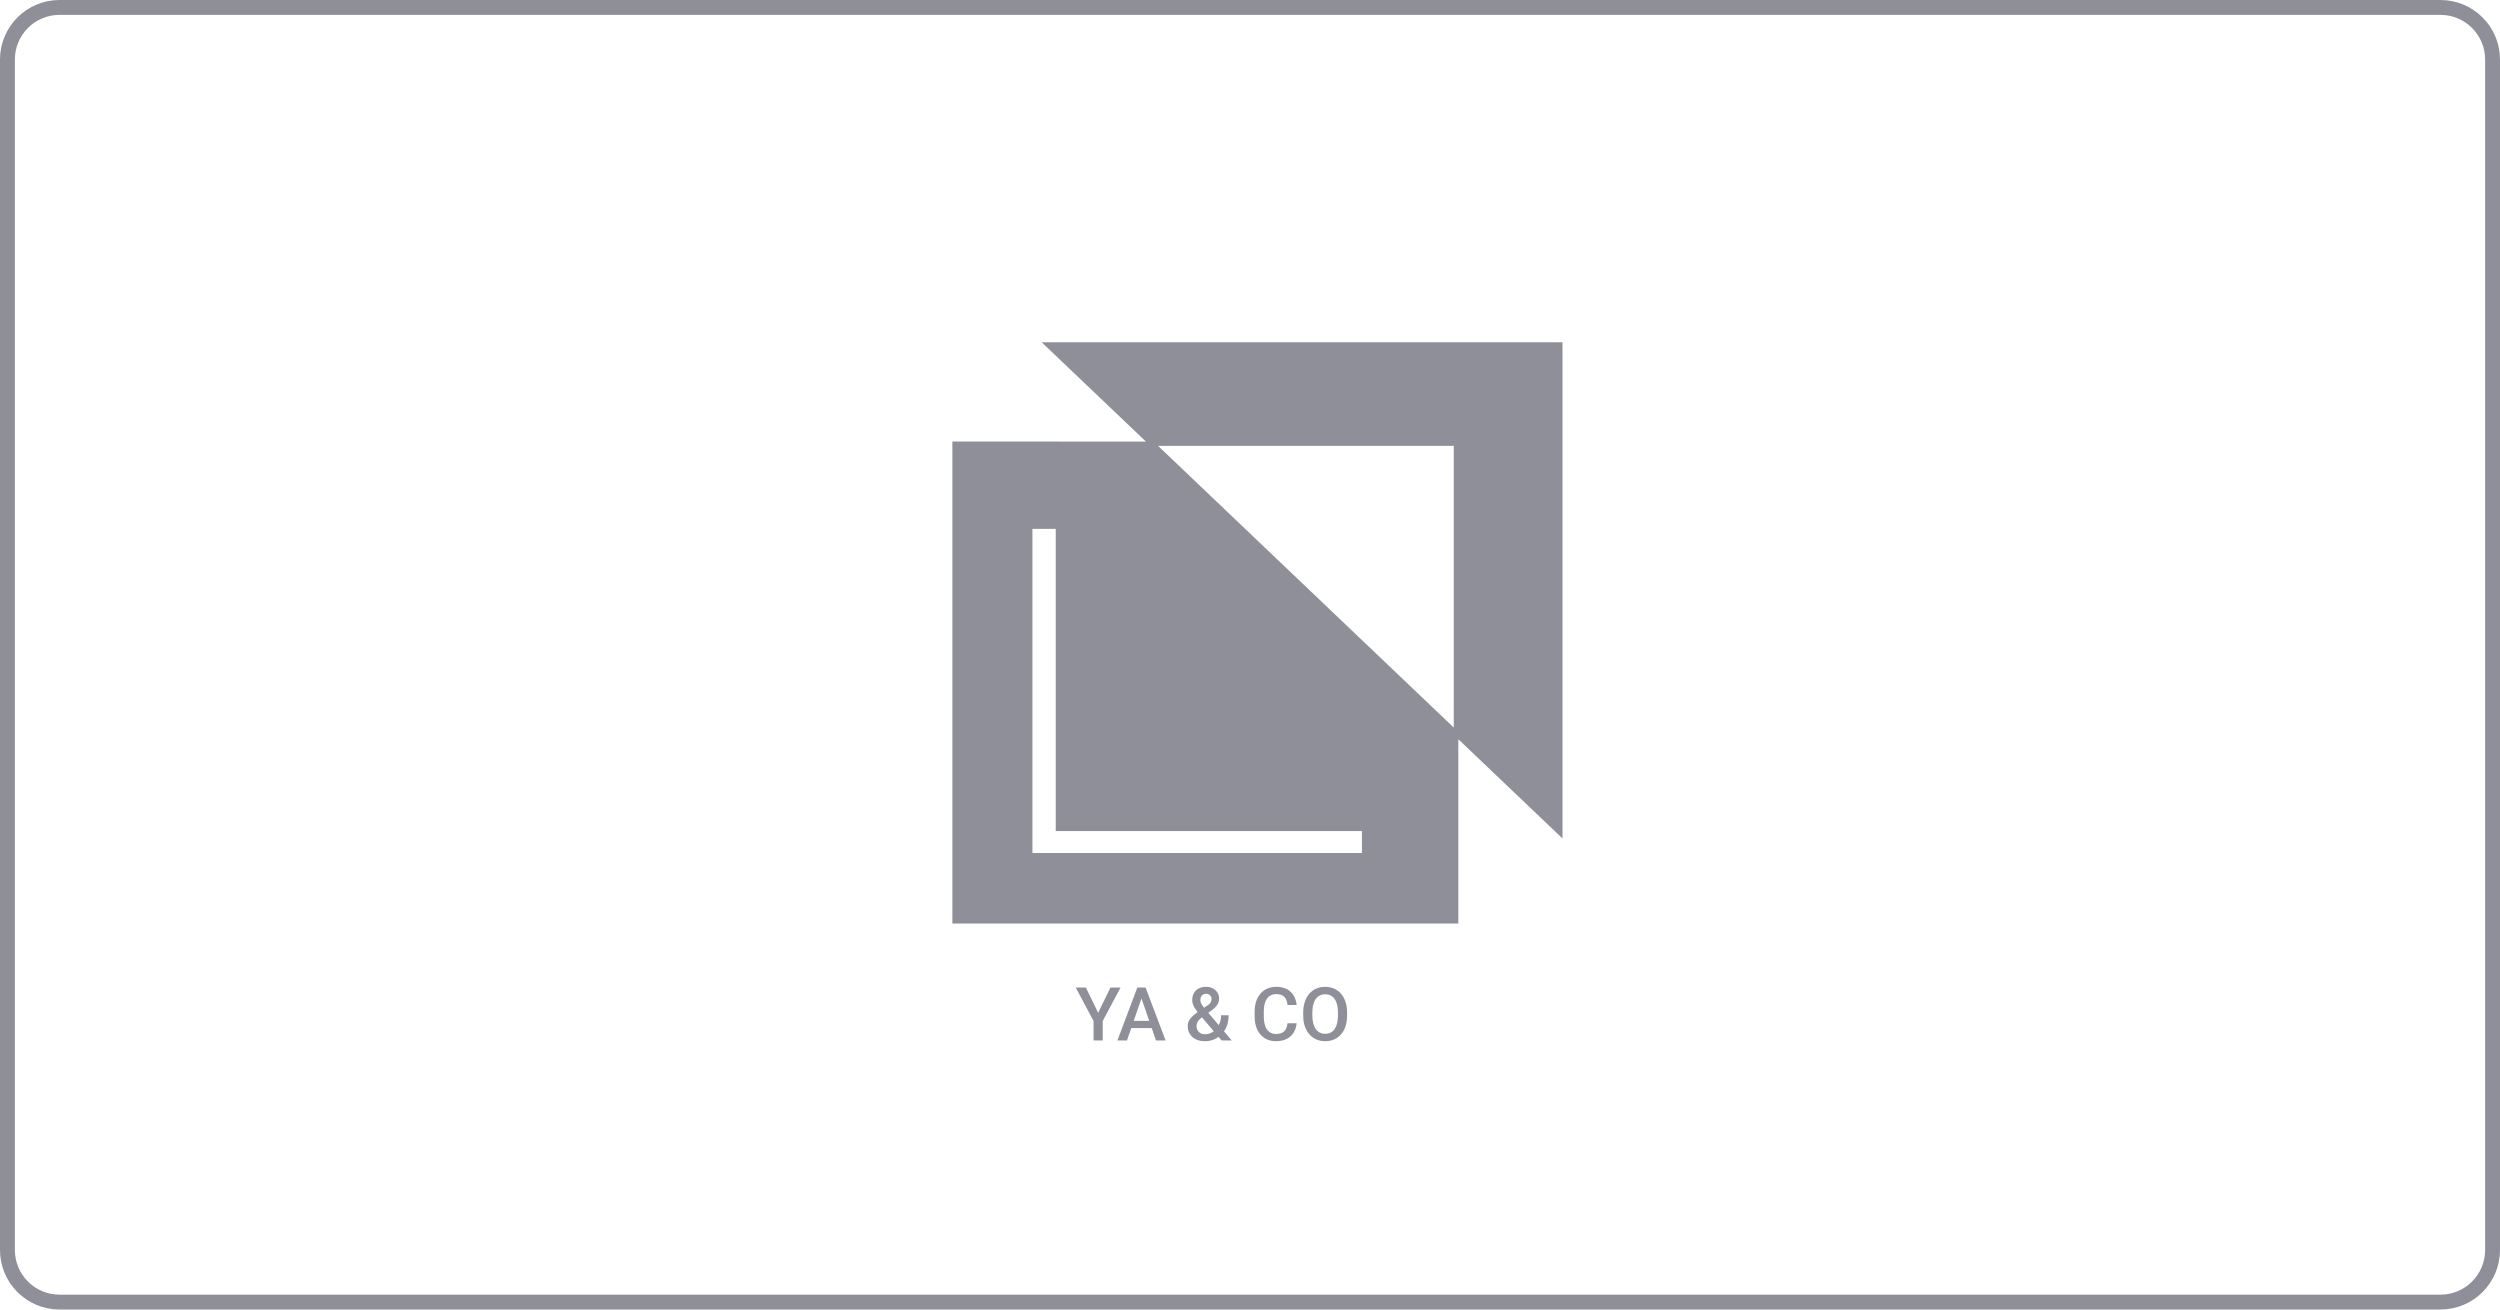
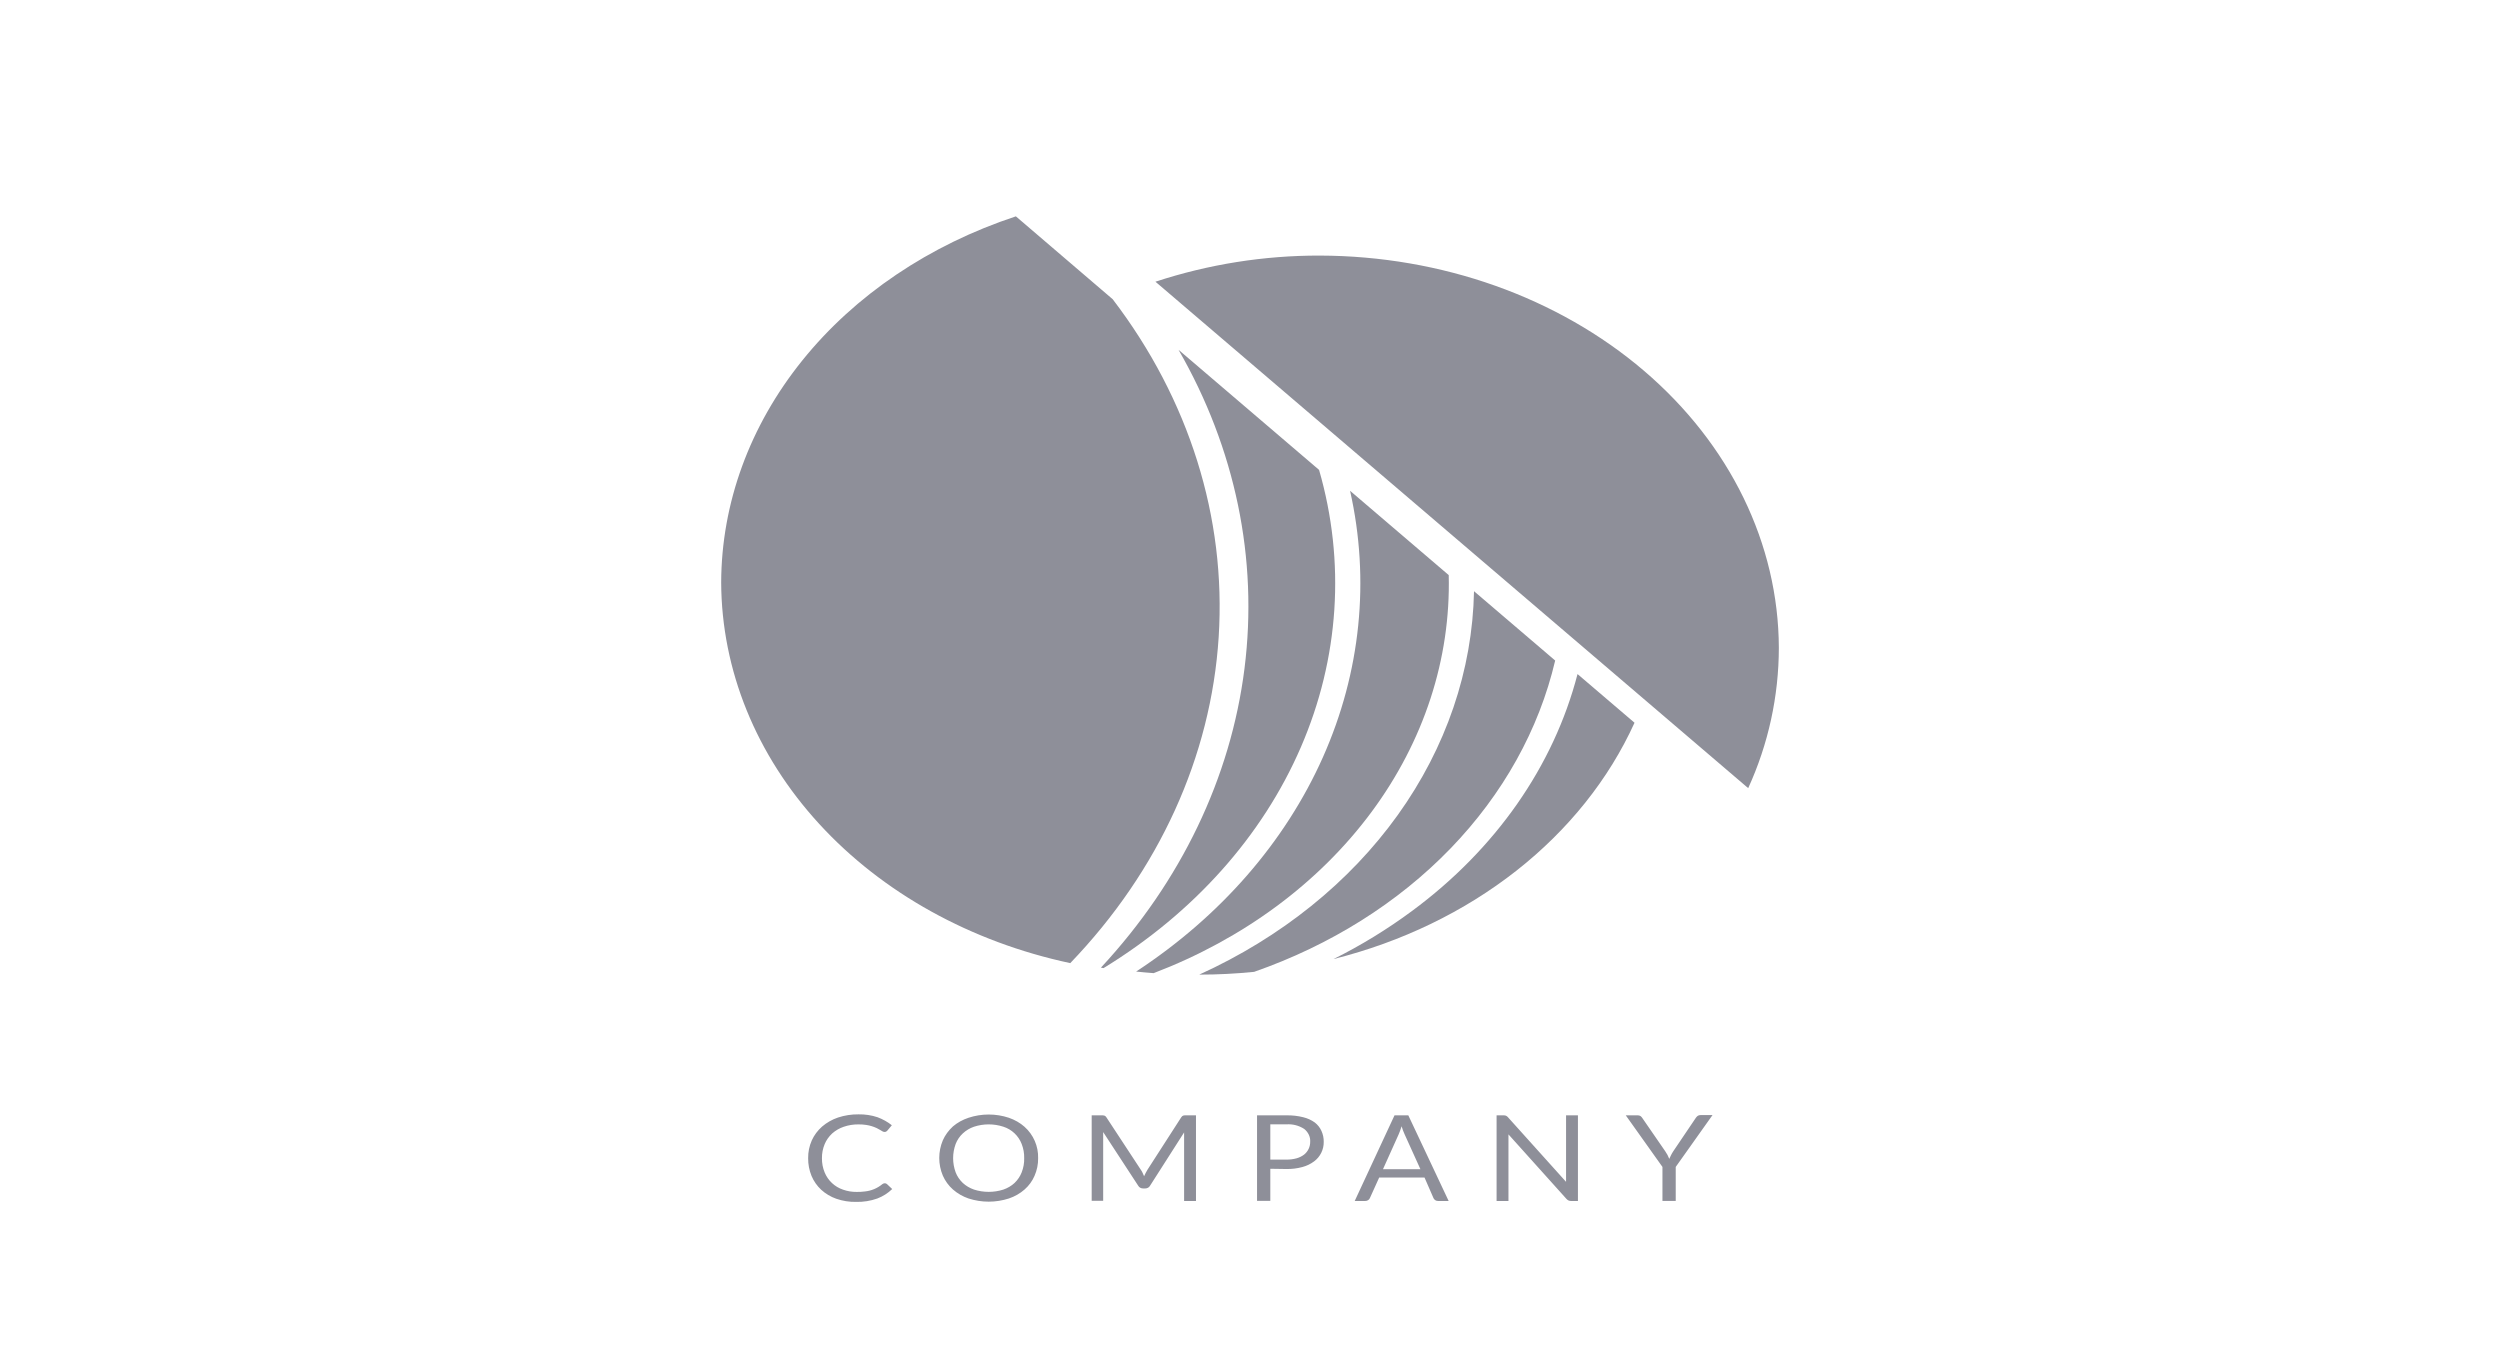
- <svg xmlns="http://www.w3.org/2000/svg" width="168" height="88" fill="none">
-   <rect width="167" height="87" x=".5" y=".5" stroke="#8E8F99" rx="3.5" />
-   <path fill="#8E8F99" fill-rule="evenodd" d="m70 23 7.008 6.676L64 29.67V62.06h34V49.676l7 6.669V23H70Zm27.692 25.892-19.87-18.93h19.87v18.93Zm-6.169 8.43H69.38V35.538h1.565v20.31h20.578v1.476Zm-17.727 10.74-.825-1.698h-.681l1.196 2.246v1.309h.617V68.61l1.197-2.246h-.679l-.825 1.697Zm3.042-1.698h.146l1.343 3.555h-.644l-.288-.832h-1.376l-.287.832h-.642l1.338-3.555H76.838Zm-.652 2.237h1.041l-.52-1.508-.52 1.508Zm4.296-.59a9.549 9.549 0 0 1-.077-.099 1.82 1.82 0 0 1-.213-.349.86.86 0 0 1-.075-.352c0-.185.038-.344.114-.478a.77.77 0 0 1 .325-.308c.14-.073.304-.11.49-.11.181 0 .337.037.467.11a.766.766 0 0 1 .35.984.896.896 0 0 1-.17.254 1.729 1.729 0 0 1-.248.218l-.247.18.704.83a1.407 1.407 0 0 0 .153-.664h.508c0 .173-.017.336-.051.49a1.523 1.523 0 0 1-.26.587l.52.615h-.68l-.207-.243a1.384 1.384 0 0 1-.365.2 1.624 1.624 0 0 1-.551.092c-.236 0-.44-.043-.613-.13a.97.97 0 0 1-.4-.356.975.975 0 0 1-.14-.52c0-.145.03-.272.09-.38.061-.111.143-.214.247-.308.096-.088.206-.175.33-.262Zm.292.358-.074.053a.914.914 0 0 0-.193.203.59.59 0 0 0-.034.6.515.515 0 0 0 .198.203.65.65 0 0 0 .32.073c.135 0 .266-.03.393-.09a1.06 1.06 0 0 0 .18-.112l-.79-.93Zm.14-.65.218-.146a.791.791 0 0 0 .22-.2.444.444 0 0 0 .066-.25.354.354 0 0 0-.374-.342.362.362 0 0 0-.339.21.502.502 0 0 0 .015.435c.037.077.088.157.154.242l.04.052Zm6.22 1.043h-.611a1.108 1.108 0 0 1-.112.393.554.554 0 0 1-.247.242.925.925 0 0 1-.422.083.748.748 0 0 1-.369-.086.707.707 0 0 1-.254-.242 1.192 1.192 0 0 1-.146-.373 2.365 2.365 0 0 1-.047-.488v-.3c0-.19.017-.357.052-.504.035-.148.088-.272.158-.373a.69.69 0 0 1 .261-.23.809.809 0 0 1 .367-.078c.17 0 .309.03.415.088.105.057.185.14.239.25.055.108.091.24.107.392h.61a1.53 1.53 0 0 0-.2-.632 1.128 1.128 0 0 0-.454-.432 1.509 1.509 0 0 0-.717-.156c-.223 0-.424.039-.603.117-.178.078-.33.19-.457.34a1.532 1.532 0 0 0-.293.529c-.067.206-.1.438-.1.693v.296c0 .255.033.486.098.693.066.207.162.383.288.53.125.145.276.257.451.337.176.078.374.117.594.117.286 0 .53-.052.73-.156.2-.105.355-.247.466-.428.11-.182.176-.39.195-.622Zm3.39-.523v-.195c0-.269-.035-.509-.107-.72a1.56 1.56 0 0 0-.3-.545 1.277 1.277 0 0 0-.467-.344c-.18-.08-.38-.12-.6-.12-.218 0-.418.04-.598.12-.18.078-.335.193-.467.344-.13.15-.23.332-.302.545a2.241 2.241 0 0 0-.108.72v.195c0 .269.036.51.108.723a1.6 1.6 0 0 0 .307.544c.132.15.288.265.467.345.18.078.38.117.598.117.22 0 .42-.04.6-.117.18-.08.336-.195.464-.345.13-.15.23-.33.3-.544.07-.213.105-.454.105-.723Zm-.612-.2v.2c0 .199-.02.375-.059.528a1.159 1.159 0 0 1-.166.388.73.73 0 0 1-.269.237.813.813 0 0 1-.363.078.807.807 0 0 1-.362-.078.772.772 0 0 1-.273-.237 1.167 1.167 0 0 1-.171-.388 2.144 2.144 0 0 1-.059-.528v-.2c0-.198.02-.373.059-.525.04-.153.095-.28.169-.383a.728.728 0 0 1 .27-.234.787.787 0 0 1 .362-.081c.135 0 .256.027.364.08.107.053.197.13.27.235.075.103.132.23.169.383.04.152.059.327.059.525Z" clip-rule="evenodd" />
+ <svg xmlns="http://www.w3.org/2000/svg" width="104" height="56" fill="none">
+   <path fill="#8E8F99" d="M36.81 49.223c.016 0 .032.004.046.01a.123.123 0 0 1 .04.023l.22.208a1.819 1.819 0 0 1-.62.394c-.28.1-.58.148-.881.141a2.38 2.38 0 0 1-.829-.132 1.822 1.822 0 0 1-.623-.372 1.667 1.667 0 0 1-.403-.576 1.89 1.89 0 0 1-.141-.738 1.763 1.763 0 0 1 .152-.741c.096-.214.242-.41.428-.575a2.01 2.01 0 0 1 .662-.376 2.64 2.64 0 0 1 .853-.132c.27-.005.54.036.792.12.219.082.42.194.594.333l-.185.222a.179.179 0 0 1-.047.04.128.128 0 0 1-.075.017.183.183 0 0 1-.08-.024l-.1-.059-.137-.075a1.604 1.604 0 0 0-.436-.133 1.97 1.97 0 0 0-.329-.023 1.813 1.813 0 0 0-.613.099 1.41 1.41 0 0 0-.48.278c-.138.129-.244.28-.312.444a1.47 1.47 0 0 0-.113.585 1.5 1.5 0 0 0 .113.594 1.262 1.262 0 0 0 .765.715c.18.064.373.096.568.094.113.002.226-.005.337-.019a1.348 1.348 0 0 0 .729-.304.175.175 0 0 1 .105-.038ZM43.186 48.18c.004.25-.047.5-.149.734a1.59 1.59 0 0 1-.416.57c-.184.162-.406.29-.652.373a2.732 2.732 0 0 1-1.678 0 1.944 1.944 0 0 1-.65-.375 1.67 1.67 0 0 1-.419-.575 1.885 1.885 0 0 1 0-1.47c.094-.214.237-.41.42-.578.185-.157.406-.28.649-.36.54-.18 1.138-.18 1.678 0 .245.085.467.212.651.375a1.689 1.689 0 0 1 .566 1.306Zm-.58 0c.005-.2-.03-.4-.104-.59a1.213 1.213 0 0 0-.762-.719 1.971 1.971 0 0 0-1.22 0 1.314 1.314 0 0 0-.467.279 1.184 1.184 0 0 0-.298.44c-.14.385-.14.796 0 1.18.062.163.164.313.298.441.13.12.29.215.467.276.393.126.826.126 1.22 0 .177-.061.337-.156.466-.276.133-.128.233-.279.296-.441.074-.19.11-.39.104-.59ZM47.536 48.799l.058.132c.023-.047.042-.09.064-.132.021-.045.045-.088.072-.13l1.41-2.19c.028-.039.053-.062.08-.07a.388.388 0 0 1 .116-.011h.417v3.563h-.494v-2.73a.929.929 0 0 1 0-.123l-1.419 2.221a.203.203 0 0 1-.083.081.252.252 0 0 1-.121.03h-.08a.25.25 0 0 1-.122-.03.2.2 0 0 1-.082-.08l-1.46-2.236V49.954h-.478v-3.556h.417a.389.389 0 0 1 .115.012.155.155 0 0 1 .078.068l1.44 2.193c.029.04.053.084.072.128ZM52.845 48.622v1.334h-.552v-3.558h1.23c.233-.004.465.022.688.078.179.043.344.118.486.221a.92.92 0 0 1 .276.35c.065.145.097.299.094.455a.99.99 0 0 1-.4.811 1.42 1.42 0 0 1-.49.236c-.214.058-.439.086-.664.082l-.668-.01Zm0-.382h.668c.145.001.29-.017.428-.055a.94.94 0 0 0 .309-.153.673.673 0 0 0 .254-.535.592.592 0 0 0-.056-.29.687.687 0 0 0-.193-.243 1.202 1.202 0 0 0-.742-.191h-.668v1.467ZM60.264 49.961h-.436a.21.21 0 0 1-.121-.033.224.224 0 0 1-.072-.082l-.375-.861h-1.886l-.389.86a.196.196 0 0 1-.069.08.21.21 0 0 1-.124.036h-.436l1.656-3.563h.574l1.678 3.563Zm-2.732-1.323h1.557l-.657-1.45a2.332 2.332 0 0 1-.125-.335l-.063.186c-.02.057-.041.108-.06.15l-.652 1.45ZM62.65 46.414a.234.234 0 0 1 .082.064l2.416 2.686v-2.766h.494v3.563h-.276a.273.273 0 0 1-.114-.02.3.3 0 0 1-.088-.067l-2.412-2.684a.964.964 0 0 1 0 .123v2.648h-.494v-3.563h.292c.034-.001.068.004.1.016ZM69.71 48.544v1.415h-.552v-1.415l-1.526-2.146h.494a.201.201 0 0 1 .119.03c.03.023.055.05.074.08l.955 1.385a1.394 1.394 0 0 1 .168.316l.072-.153c.027-.056.059-.11.094-.163l.941-1.394a.376.376 0 0 1 .072-.076.187.187 0 0 1 .119-.035h.5l-1.53 2.156ZM47.263 40.417c.24.026.483.047.729.066 3.725-1.423 6.875-3.753 9.059-6.699 2.183-2.945 3.302-6.374 3.216-9.86l-4.104-3.507c.834 3.711.444 7.547-1.128 11.08-1.572 3.531-4.263 6.62-7.772 8.92Z" />
+   <path fill="#8E8F99" d="m45.797 40.254.11.019c3.75-2.292 6.61-5.492 8.208-9.187 1.599-3.695 1.863-7.714.758-11.539l-5.846-4.995c2.365 4.106 3.317 8.701 2.745 13.25-.572 4.55-2.644 8.868-5.974 12.452ZM65.625 28.042c-.993 3.83-3.406 7.284-6.879 9.85a21.958 21.958 0 0 1-3.268 2.004c2.828-.71 5.428-1.966 7.598-3.67 2.17-1.705 3.854-3.812 4.92-6.16l-2.37-2.024Z" />
+   <path fill="#8E8F99" d="m64.695 27.478-3.376-2.884c-.065 3.288-1.159 6.502-3.169 9.307-2.01 2.805-4.863 5.099-8.262 6.643h.017c.757 0 1.514-.039 2.266-.115 3.176-1.108 5.983-2.87 8.168-5.13 2.185-2.26 3.682-4.947 4.356-7.82ZM46.286 12.446 42.26 9c-3.6 1.189-6.697 3.278-8.884 5.995-2.188 2.718-3.364 5.936-3.375 9.234.014 3.643 1.449 7.18 4.08 10.048 2.63 2.868 6.305 4.905 10.442 5.789 3.694-3.846 5.857-8.597 6.174-13.564.317-4.967-1.228-9.89-4.41-14.056ZM74 26.948c-.015-4.323-2.031-8.466-5.61-11.523-3.577-3.057-8.426-4.78-13.486-4.793a21.774 21.774 0 0 0-6.838 1.087l24.659 21.068A14.086 14.086 0 0 0 74 26.947Z" />
</svg>
